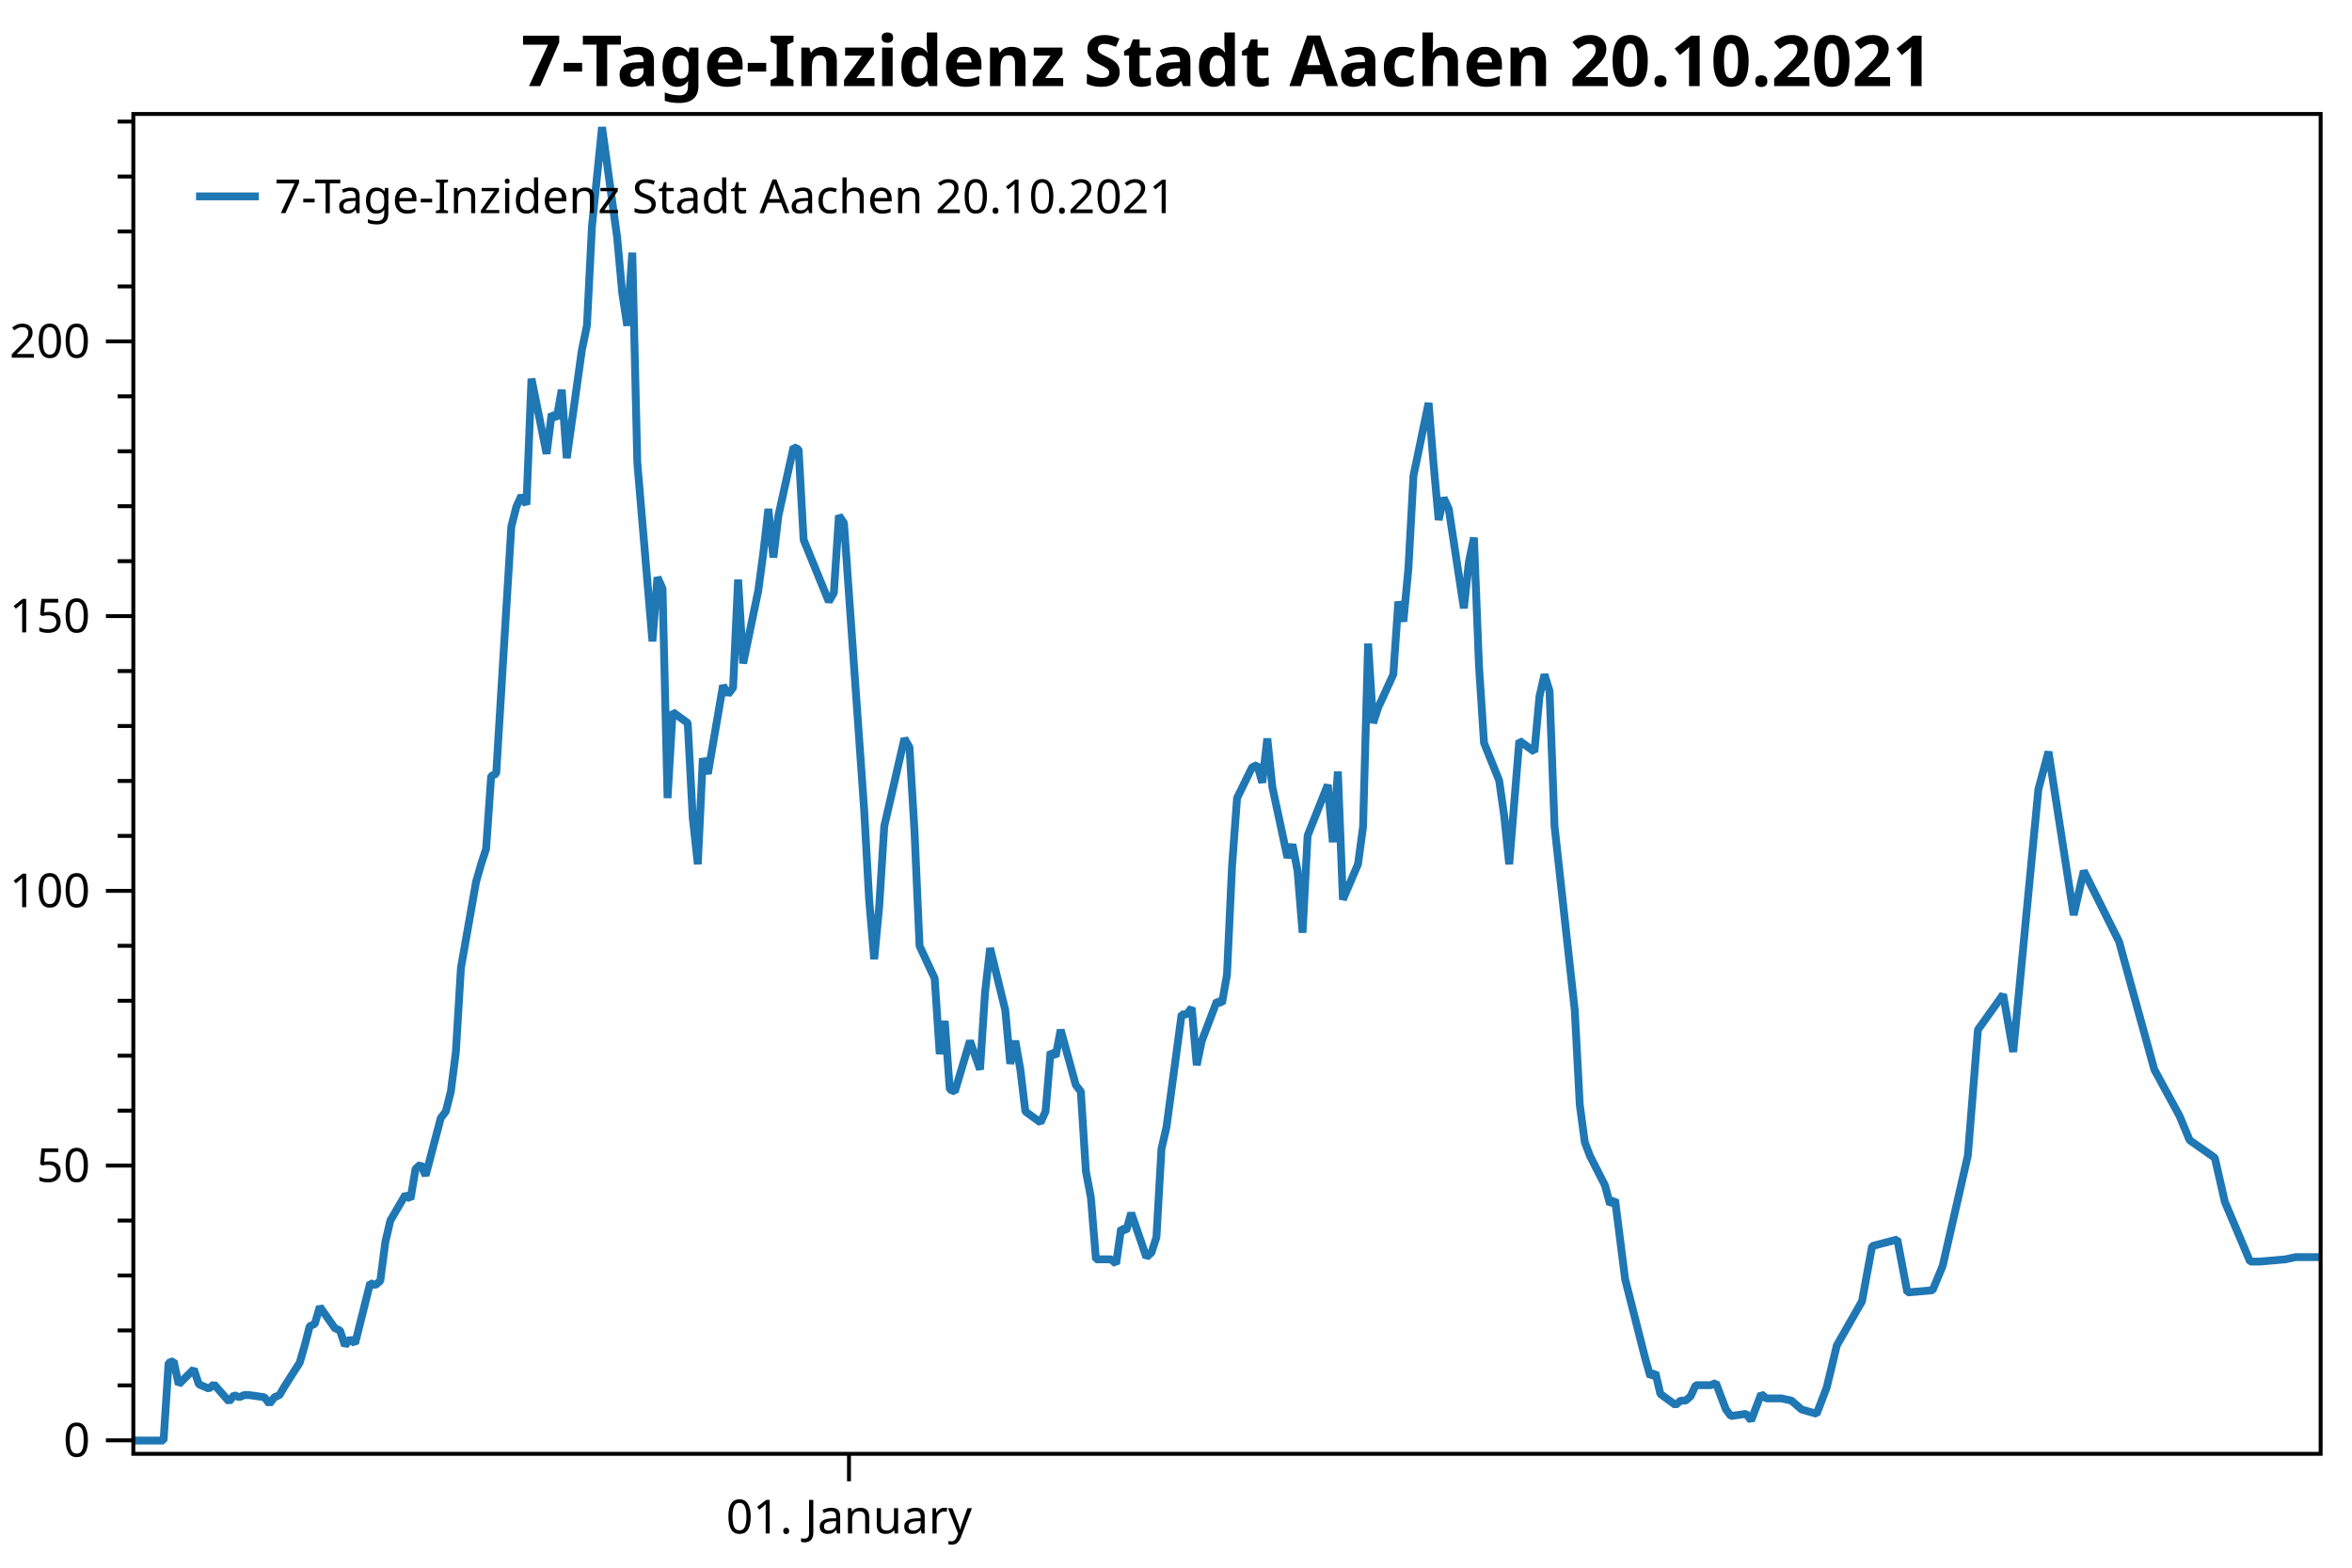
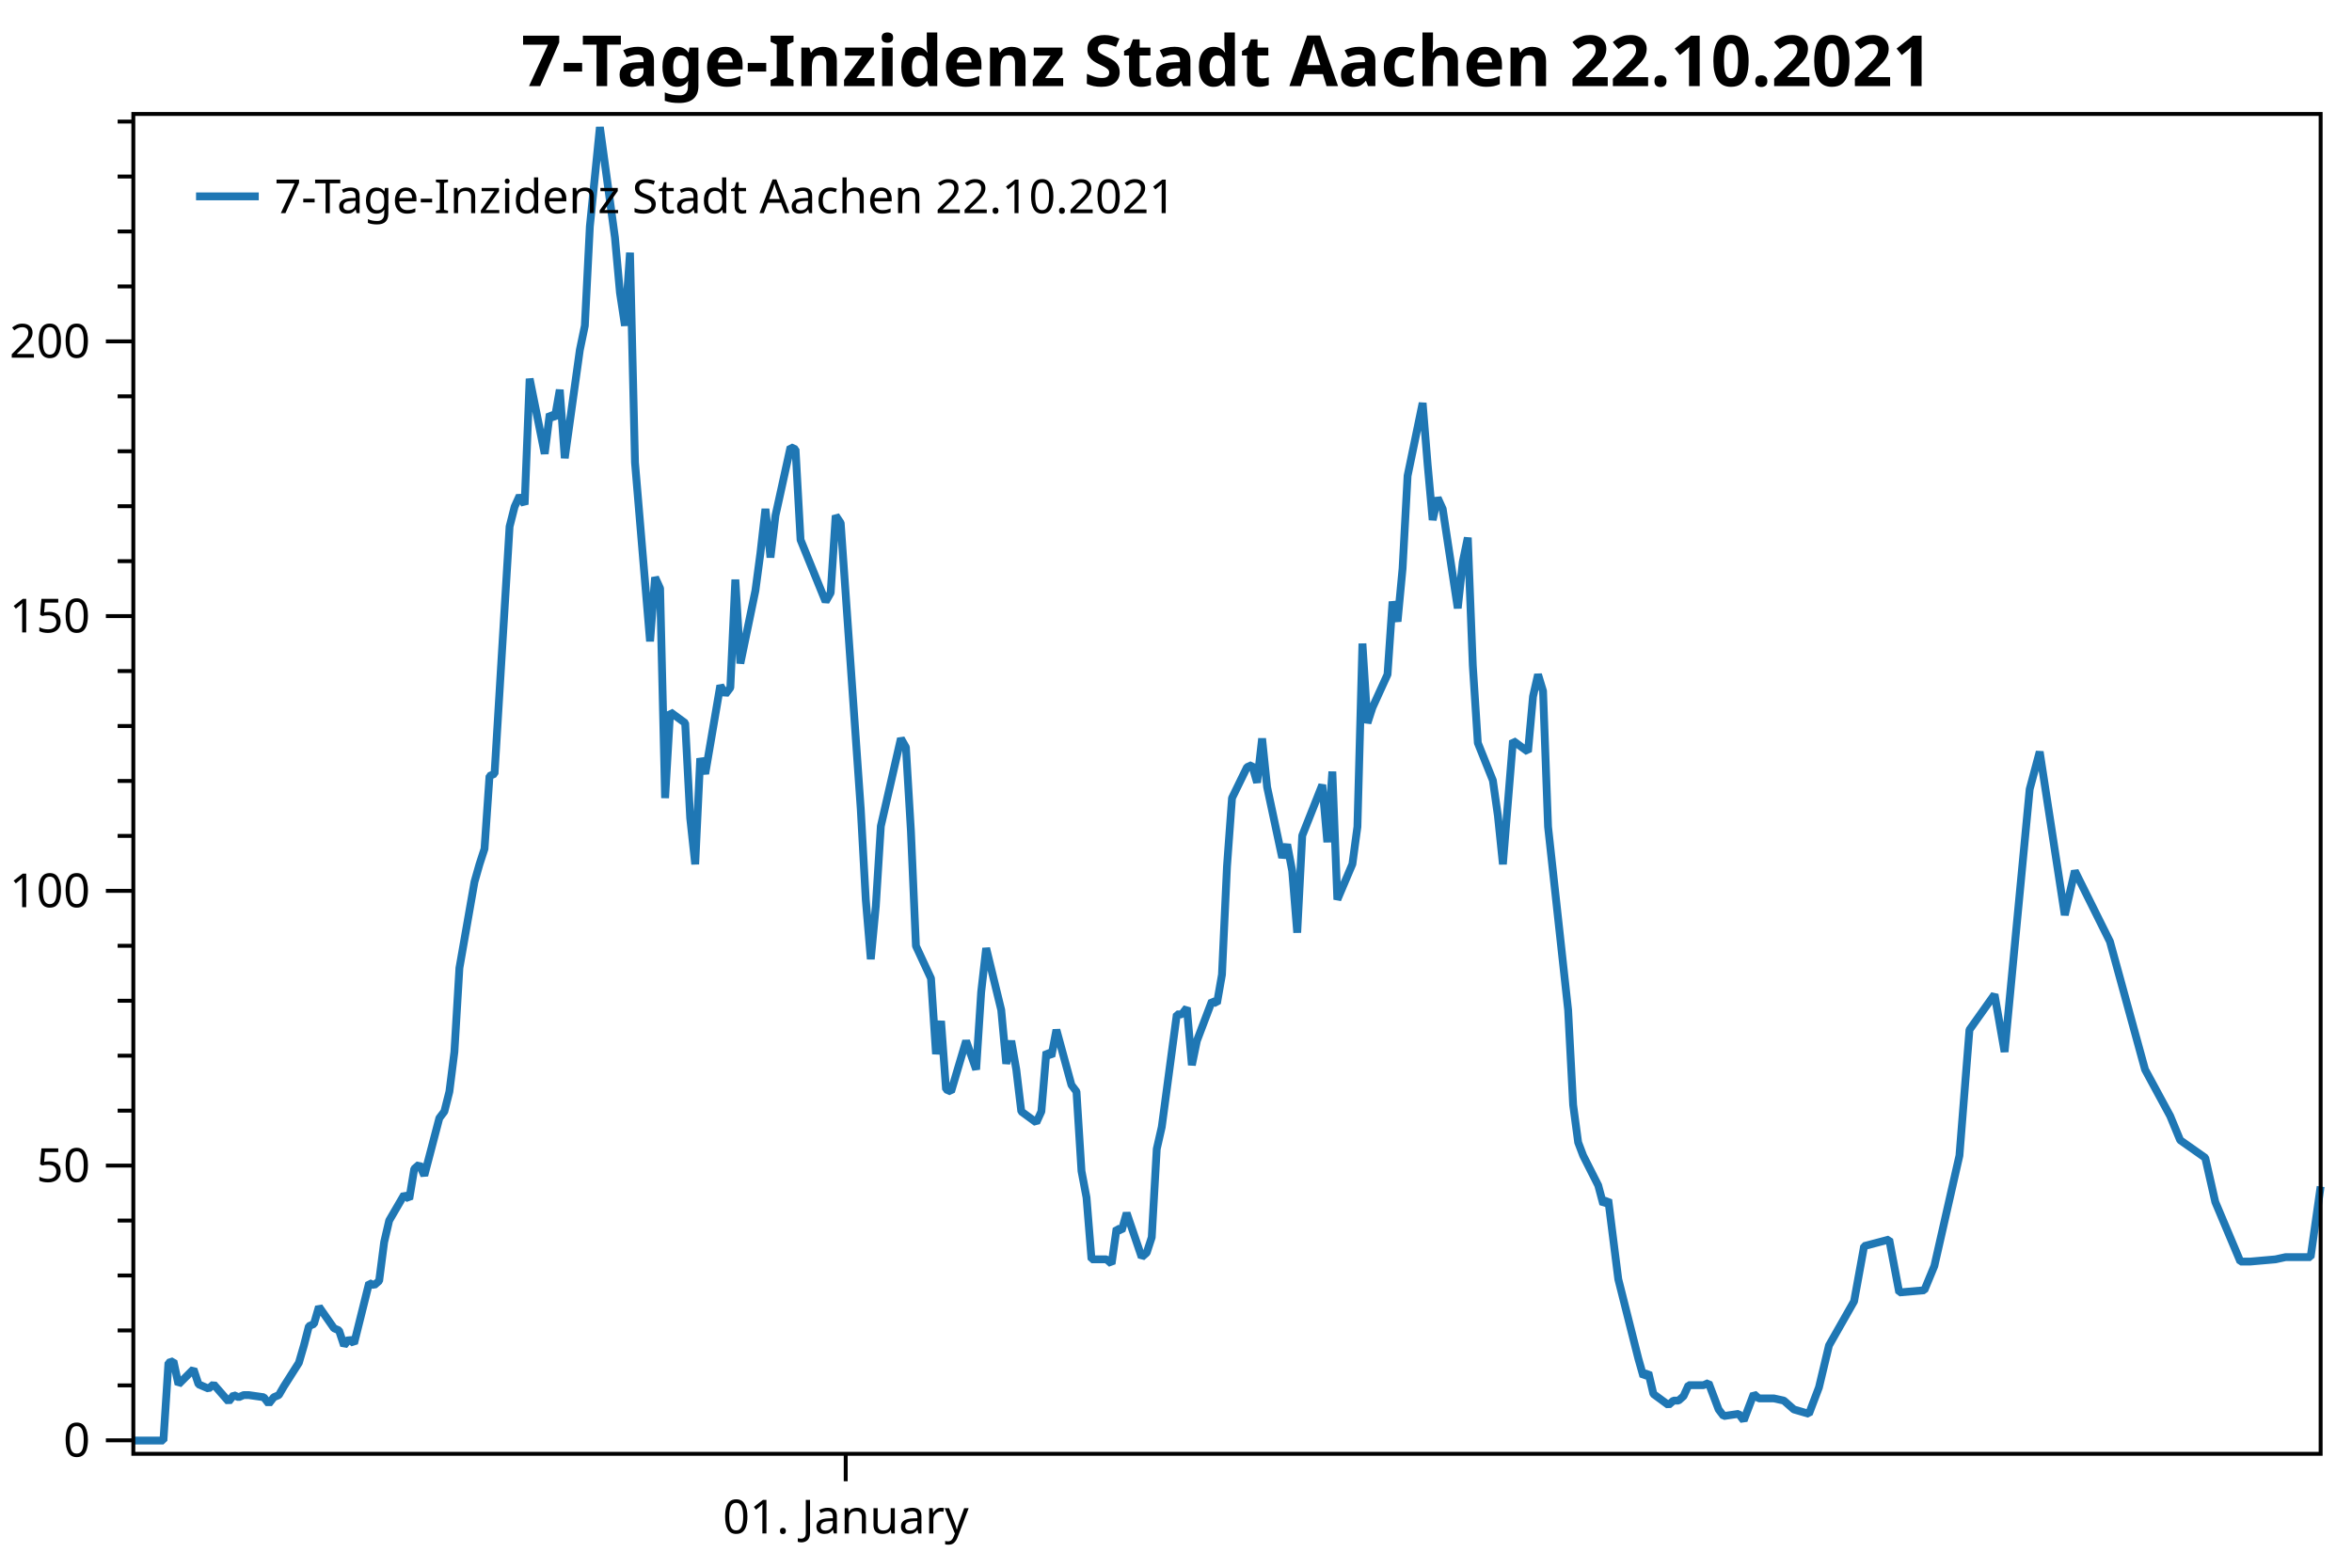
<svg xmlns="http://www.w3.org/2000/svg" width="600" height="400" version="1.1">
  <rect x="0" y="0" width="600" height="400" style="fill:rgb(255,255,255);stroke:none;" />
  <polyline points="34.012,353.485 30.012,353.485" style="fill:none;stroke:black;stroke-width:1" />
  <polyline points="34.012,339.465 30.012,339.465" style="fill:none;stroke:black;stroke-width:1" />
  <polyline points="34.012,325.445 30.012,325.445" style="fill:none;stroke:black;stroke-width:1" />
  <polyline points="34.012,311.425 30.012,311.425" style="fill:none;stroke:black;stroke-width:1" />
  <polyline points="34.012,283.384 30.012,283.384" style="fill:none;stroke:black;stroke-width:1" />
  <polyline points="34.012,269.364 30.012,269.364" style="fill:none;stroke:black;stroke-width:1" />
  <polyline points="34.012,255.344 30.012,255.344" style="fill:none;stroke:black;stroke-width:1" />
  <polyline points="34.012,241.324 30.012,241.324" style="fill:none;stroke:black;stroke-width:1" />
  <polyline points="34.012,213.283 30.012,213.283" style="fill:none;stroke:black;stroke-width:1" />
  <polyline points="34.012,199.263 30.012,199.263" style="fill:none;stroke:black;stroke-width:1" />
  <polyline points="34.012,185.243 30.012,185.243" style="fill:none;stroke:black;stroke-width:1" />
  <polyline points="34.012,171.223 30.012,171.223" style="fill:none;stroke:black;stroke-width:1" />
  <polyline points="34.012,143.182 30.012,143.182" style="fill:none;stroke:black;stroke-width:1" />
  <polyline points="34.012,129.162 30.012,129.162" style="fill:none;stroke:black;stroke-width:1" />
  <polyline points="34.012,115.142 30.012,115.142" style="fill:none;stroke:black;stroke-width:1" />
  <polyline points="34.012,101.122 30.012,101.122" style="fill:none;stroke:black;stroke-width:1" />
  <polyline points="34.012,73.081 30.012,73.081" style="fill:none;stroke:black;stroke-width:1" />
  <polyline points="34.012,59.061 30.012,59.061" style="fill:none;stroke:black;stroke-width:1" />
  <polyline points="34.012,45.041 30.012,45.041" style="fill:none;stroke:black;stroke-width:1" />
  <polyline points="34.012,31.021 30.012,31.021" style="fill:none;stroke:black;stroke-width:1" />
  <text dominant-baseline="middle" text-anchor="end" transform="translate(23.012,367.5053)" font-family="Segoe UI" font-size="12" font-weight="400" fill="black">0</text>
  <text dominant-baseline="middle" text-anchor="end" transform="translate(23.012,297.4043)" font-family="Segoe UI" font-size="12" font-weight="400" fill="black">50</text>
  <text dominant-baseline="middle" text-anchor="end" transform="translate(23.012,227.3034)" font-family="Segoe UI" font-size="12" font-weight="400" fill="black">100</text>
  <text dominant-baseline="middle" text-anchor="end" transform="translate(23.012,157.2024)" font-family="Segoe UI" font-size="12" font-weight="400" fill="black">150</text>
  <text dominant-baseline="middle" text-anchor="end" transform="translate(23.012,87.1015)" font-family="Segoe UI" font-size="12" font-weight="400" fill="black">200</text>
  <polyline points="34.012,367.505 27.012,367.505" style="fill:none;stroke:black;stroke-width:1" />
  <polyline points="34.012,297.404 27.012,297.404" style="fill:none;stroke:black;stroke-width:1" />
  <polyline points="34.012,227.303 27.012,227.303" style="fill:none;stroke:black;stroke-width:1" />
  <polyline points="34.012,157.202 27.012,157.202" style="fill:none;stroke:black;stroke-width:1" />
  <polyline points="34.012,87.102 27.012,87.102" style="fill:none;stroke:black;stroke-width:1" />
-   <text dominant-baseline="hanging" text-anchor="middle" transform="translate(216.5795,381.947)" font-family="Segoe UI" font-size="12" font-weight="400" fill="black">01. January</text>
-   <polyline points="216.579,370.947 216.579,377.947" style="fill:none;stroke:black;stroke-width:1" />
-   <polyline points="34.012,367.562 36.583,367.562 40.44,367.562 41.726,367.562 43.012,347.712 44.297,347.3 45.583,353.21 49.44,349.361 50.726,353.21 52.012,353.76 53.297,354.31 54.583,353.21 58.44,357.609 59.726,355.959 61.011,356.509 62.297,355.959 63.583,355.959 67.44,356.509 68.725,358.159 70.011,356.509 71.297,355.959 72.583,353.76 76.44,347.712 77.725,343.314 79.011,338.365 80.297,337.815 81.582,333.417 85.439,338.915 86.725,339.465 88.011,343.314 89.296,341.664 90.582,342.764 94.439,327.369 95.725,327.919 97.011,326.819 98.296,316.923 99.582,311.425 103.439,304.827 104.725,305.926 106.01,298.229 107.296,297.111 108.582,299.927 112.439,285.285 113.725,283.596 115.01,278.527 116.296,268.391 117.582,246.991 121.439,225.028 122.724,220.523 124.01,216.581 125.296,197.997 126.581,197.434 130.439,134.361 131.724,129.293 133.01,126.477 134.296,128.73 135.581,96.63 139.438,115.777 140.724,105.64 142.01,106.767 143.295,99.446 144.581,116.903 148.438,89.309 149.724,83.114 151.01,57.773 153.581,32.431 157.438,60.588 158.724,74.667 160.009,83.114 161.295,64.46 162.581,118.03 166.438,163.645 167.723,147.314 169.009,150.129 170.295,203.629 171.581,181.666 175.438,184.481 176.723,208.697 178.009,220.523 179.295,193.492 180.58,197.434 184.437,174.908 185.723,177.161 187.009,175.471 188.294,147.877 189.58,169.276 193.437,150.692 194.723,141.119 196.008,129.856 197.294,142.245 198.58,131.545 202.437,114.088 203.723,114.651 205.008,137.74 211.437,153.508 212.722,151.256 214.008,131.545 215.294,133.446 220.437,206.444 221.722,229.533 223.008,244.738 224.294,231.223 225.579,210.809 230.722,188.423 232.008,190.676 233.293,212.076 234.579,241.36 238.436,249.638 239.722,268.954 241.007,260.507 242.293,277.964 243.579,278.527 247.436,265.575 250.007,272.896 251.293,253.186 252.579,241.923 256.436,257.691 257.721,271.418 259.007,265.575 260.293,272.896 261.579,283.596 265.436,286.412 266.721,283.596 268.007,268.391 269.293,269.517 270.578,262.759 274.435,276.838 275.721,278.527 277.007,298.801 278.293,305.559 279.578,321.327 283.435,321.327 284.721,322.453 286.007,313.443 287.292,314.006 288.578,309.501 292.435,320.764 293.721,319.637 295.006,315.695 296.292,293.169 297.578,287.538 301.435,258.817 302.721,258.817 304.006,257.128 305.292,271.77 306.578,265.575 310.435,255.438 311.72,256.002 313.006,248.681 314.292,221.086 315.577,203.629 319.434,195.744 320.72,195.181 322.006,199.686 323.291,188.423 324.577,200.813 328.434,218.834 329.72,215.455 331.006,222.213 332.291,237.981 333.577,213.202 338.72,200.25 340.005,214.892 341.291,196.871 342.577,229.533 346.434,220.467 347.719,210.95 349.005,164.208 350.291,184.481 351.577,180.539 355.434,172.092 356.719,153.508 358.005,158.577 359.291,145.061 360.576,121.409 364.433,102.825 365.719,118.593 367.005,132.672 368.291,127.04 369.576,129.856 373.433,155.198 374.719,143.371 376.005,137.177 377.29,169.839 378.576,189.55 382.433,199.123 383.719,208.134 385.005,220.523 387.576,188.987 391.433,191.802 392.719,177.724 394.004,172.092 395.29,176.316 396.576,210.95 401.718,257.691 403.004,281.906 404.29,291.48 405.575,294.859 409.433,302.461 410.718,307.248 412.004,306.122 414.575,326.395 418.432,341.6 419.718,346.669 421.004,351.174 422.289,350.259 423.575,355.679 427.432,358.495 428.718,357.369 430.003,357.369 431.289,356.242 432.575,353.426 436.432,353.426 437.718,352.863 439.003,356.242 440.289,359.621 441.575,361.311 445.432,360.748 446.717,362.437 448.003,359.058 449.289,355.679 450.575,356.805 454.432,356.805 457.003,357.369 459.574,359.621 463.431,360.748 466.003,353.99 468.574,343.29 475.002,332.027 477.574,317.948 484.002,316.259 486.574,329.774 493.002,329.211 495.574,323.016 502.002,294.859 504.573,262.759 511.002,253.749 513.573,268.391 520.001,201.376 522.573,191.802 529.001,233.476 531.573,222.213 540.572,240.233 549.572,272.896 556.001,284.722 558.572,290.917 565.001,295.422 567.572,306.685 574,321.89 576.572,321.89 583,321.327 585.572,320.764 592,320.764" style="fill:none;stroke:rgb(31,119,180);stroke-width:2;stroke-linejoin:bevel" />
-   <text dominant-baseline="hanging" text-anchor="middle" transform="translate(313.006,8)" font-family="Segoe UI" font-size="18" font-weight="700" fill="black">7-Tage-Inzidenz Stadt Aachen 20.10.2021</text>
+   <text dominant-baseline="hanging" text-anchor="middle" transform="translate(215.742,381.947)" font-family="Segoe UI" font-size="12" font-weight="400" fill="black">01. January</text>
+   <polyline points="215.742,370.947 215.742,377.947" style="fill:none;stroke:black;stroke-width:1" />
+   <polyline points="34.012,367.562 36.572,367.562 40.411,367.562 41.691,367.562 42.971,347.712 44.25,347.3 45.53,353.21 49.37,349.361 50.649,353.21 51.929,353.76 53.209,354.31 54.489,353.21 58.328,357.609 59.608,355.959 60.888,356.509 62.167,355.959 63.447,355.959 67.287,356.509 68.566,358.159 69.846,356.509 71.126,355.959 72.406,353.76 76.245,347.712 77.525,343.314 78.805,338.365 80.084,337.815 81.364,333.417 85.204,338.915 86.483,339.465 87.763,343.314 89.043,341.664 90.323,342.764 94.162,327.369 95.442,327.919 96.722,326.819 98.001,316.923 99.281,311.425 103.121,304.827 104.4,305.926 105.68,298.229 106.96,297.111 108.24,299.927 112.079,285.285 113.359,283.596 114.639,278.527 115.918,268.391 117.198,246.991 121.038,225.028 122.317,220.523 123.597,216.581 124.877,197.997 126.157,197.434 129.996,134.361 131.276,129.293 132.556,126.477 133.835,128.73 135.115,96.63 138.955,115.777 140.234,105.64 141.514,106.767 142.794,99.446 144.074,116.903 147.913,89.309 149.193,83.114 150.473,57.773 153.032,32.431 156.872,60.588 158.151,74.667 159.431,83.114 160.711,64.46 161.991,118.03 165.83,163.645 167.11,147.314 168.39,150.129 169.67,203.629 170.949,181.666 174.789,184.481 176.069,208.697 177.348,220.523 178.628,193.492 179.908,197.434 183.747,174.908 185.027,177.161 186.307,175.471 187.587,147.877 188.867,169.276 192.706,150.692 193.986,141.119 195.265,129.856 196.545,142.245 197.825,131.545 201.664,114.088 202.944,114.651 204.224,137.74 210.623,153.508 211.903,151.256 213.183,131.545 214.462,133.446 219.581,206.444 220.861,229.533 222.141,244.738 223.421,231.223 224.701,210.809 229.82,188.423 231.1,190.676 232.379,212.076 233.659,241.36 237.498,249.638 238.778,268.954 240.058,260.507 241.338,277.964 242.618,278.527 246.457,265.575 249.017,272.896 250.296,253.186 251.576,241.923 255.416,257.691 256.695,271.418 257.975,265.575 259.255,272.896 260.535,283.596 264.374,286.412 265.654,283.596 266.934,268.391 268.213,269.517 269.493,262.759 273.332,276.838 274.612,278.527 275.892,298.801 277.172,305.559 278.452,321.327 282.291,321.327 283.571,322.453 284.851,313.443 286.13,314.006 287.41,309.501 291.25,320.764 292.529,319.637 293.809,315.695 295.089,293.169 296.369,287.538 300.208,258.817 301.488,258.817 302.768,257.128 304.048,271.77 305.327,265.575 309.167,255.438 310.446,256.002 311.726,248.681 313.006,221.086 314.286,203.629 318.125,195.744 319.405,195.181 320.685,199.686 321.964,188.423 323.244,200.813 327.084,218.834 328.363,215.455 329.643,222.213 330.923,237.981 332.203,213.202 337.322,200.25 338.602,214.892 339.882,196.871 341.161,229.533 345.001,220.467 346.281,210.95 347.56,164.208 348.84,184.481 350.12,180.539 353.959,172.092 355.239,153.508 356.519,158.577 357.799,145.061 359.078,121.409 362.918,102.825 364.198,118.593 365.477,132.672 366.757,127.04 368.037,129.856 371.876,155.198 373.156,143.371 374.436,137.177 375.716,169.839 376.995,189.55 380.835,199.123 382.115,208.134 383.394,220.523 385.954,188.987 389.793,191.802 391.073,177.724 392.353,172.092 393.633,176.316 394.913,210.95 400.032,257.691 401.311,281.906 402.591,291.48 403.871,294.859 407.71,302.461 408.99,307.248 410.27,306.122 412.829,326.395 416.669,341.6 417.949,346.669 419.228,351.174 420.508,350.259 421.788,355.679 425.627,358.495 426.907,357.369 428.187,357.369 429.467,356.242 430.747,353.426 434.586,353.426 435.866,352.863 437.146,356.242 438.425,359.621 439.705,361.311 443.545,360.748 444.824,362.437 446.104,359.058 447.384,355.679 448.664,356.805 452.503,356.805 455.063,357.369 457.622,359.621 461.462,360.748 464.021,353.99 466.581,343.29 472.98,332.027 475.539,317.948 481.938,316.259 484.498,329.774 490.897,329.211 493.456,323.016 499.855,294.859 502.415,262.759 508.814,253.749 511.373,268.391 517.772,201.376 520.332,191.802 526.731,233.476 529.29,222.213 538.249,240.233 547.207,272.896 553.606,284.722 556.166,290.917 562.565,295.422 565.124,306.685 571.523,321.89 574.083,321.89 580.482,321.327 583.042,320.764 589.44,320.764 592,302.743" style="fill:none;stroke:rgb(31,119,180);stroke-width:2;stroke-linejoin:bevel" />
+   <text dominant-baseline="hanging" text-anchor="middle" transform="translate(313.006,8)" font-family="Segoe UI" font-size="18" font-weight="700" fill="black">7-Tage-Inzidenz Stadt Aachen 22.10.2021</text>
  <polygon points="34.012,29.079 592,29.079 592,370.947 34.012,370.947" style="fill:none;stroke:black;stroke-width:1" />
  <polygon points="42.012,37.08 247.014,37.08 247.014,63.133 42.012,63.133" style="fill:none;stroke:none;" />
-   <text dominant-baseline="hanging" text-anchor="start" transform="translate(70.012,45.0795)" font-family="Segoe UI" font-size="12" font-weight="400" fill="black">7-Tage-Inzidenz Stadt Aachen 20.10.2021</text>
+   <text dominant-baseline="hanging" text-anchor="start" transform="translate(70.012,45.0795)" font-family="Segoe UI" font-size="12" font-weight="400" fill="black">7-Tage-Inzidenz Stadt Aachen 22.10.2021</text>
  <polyline points="50.012,50.106 66.012,50.106" style="fill:none;stroke:rgb(31,119,180);stroke-width:2" />
</svg>
